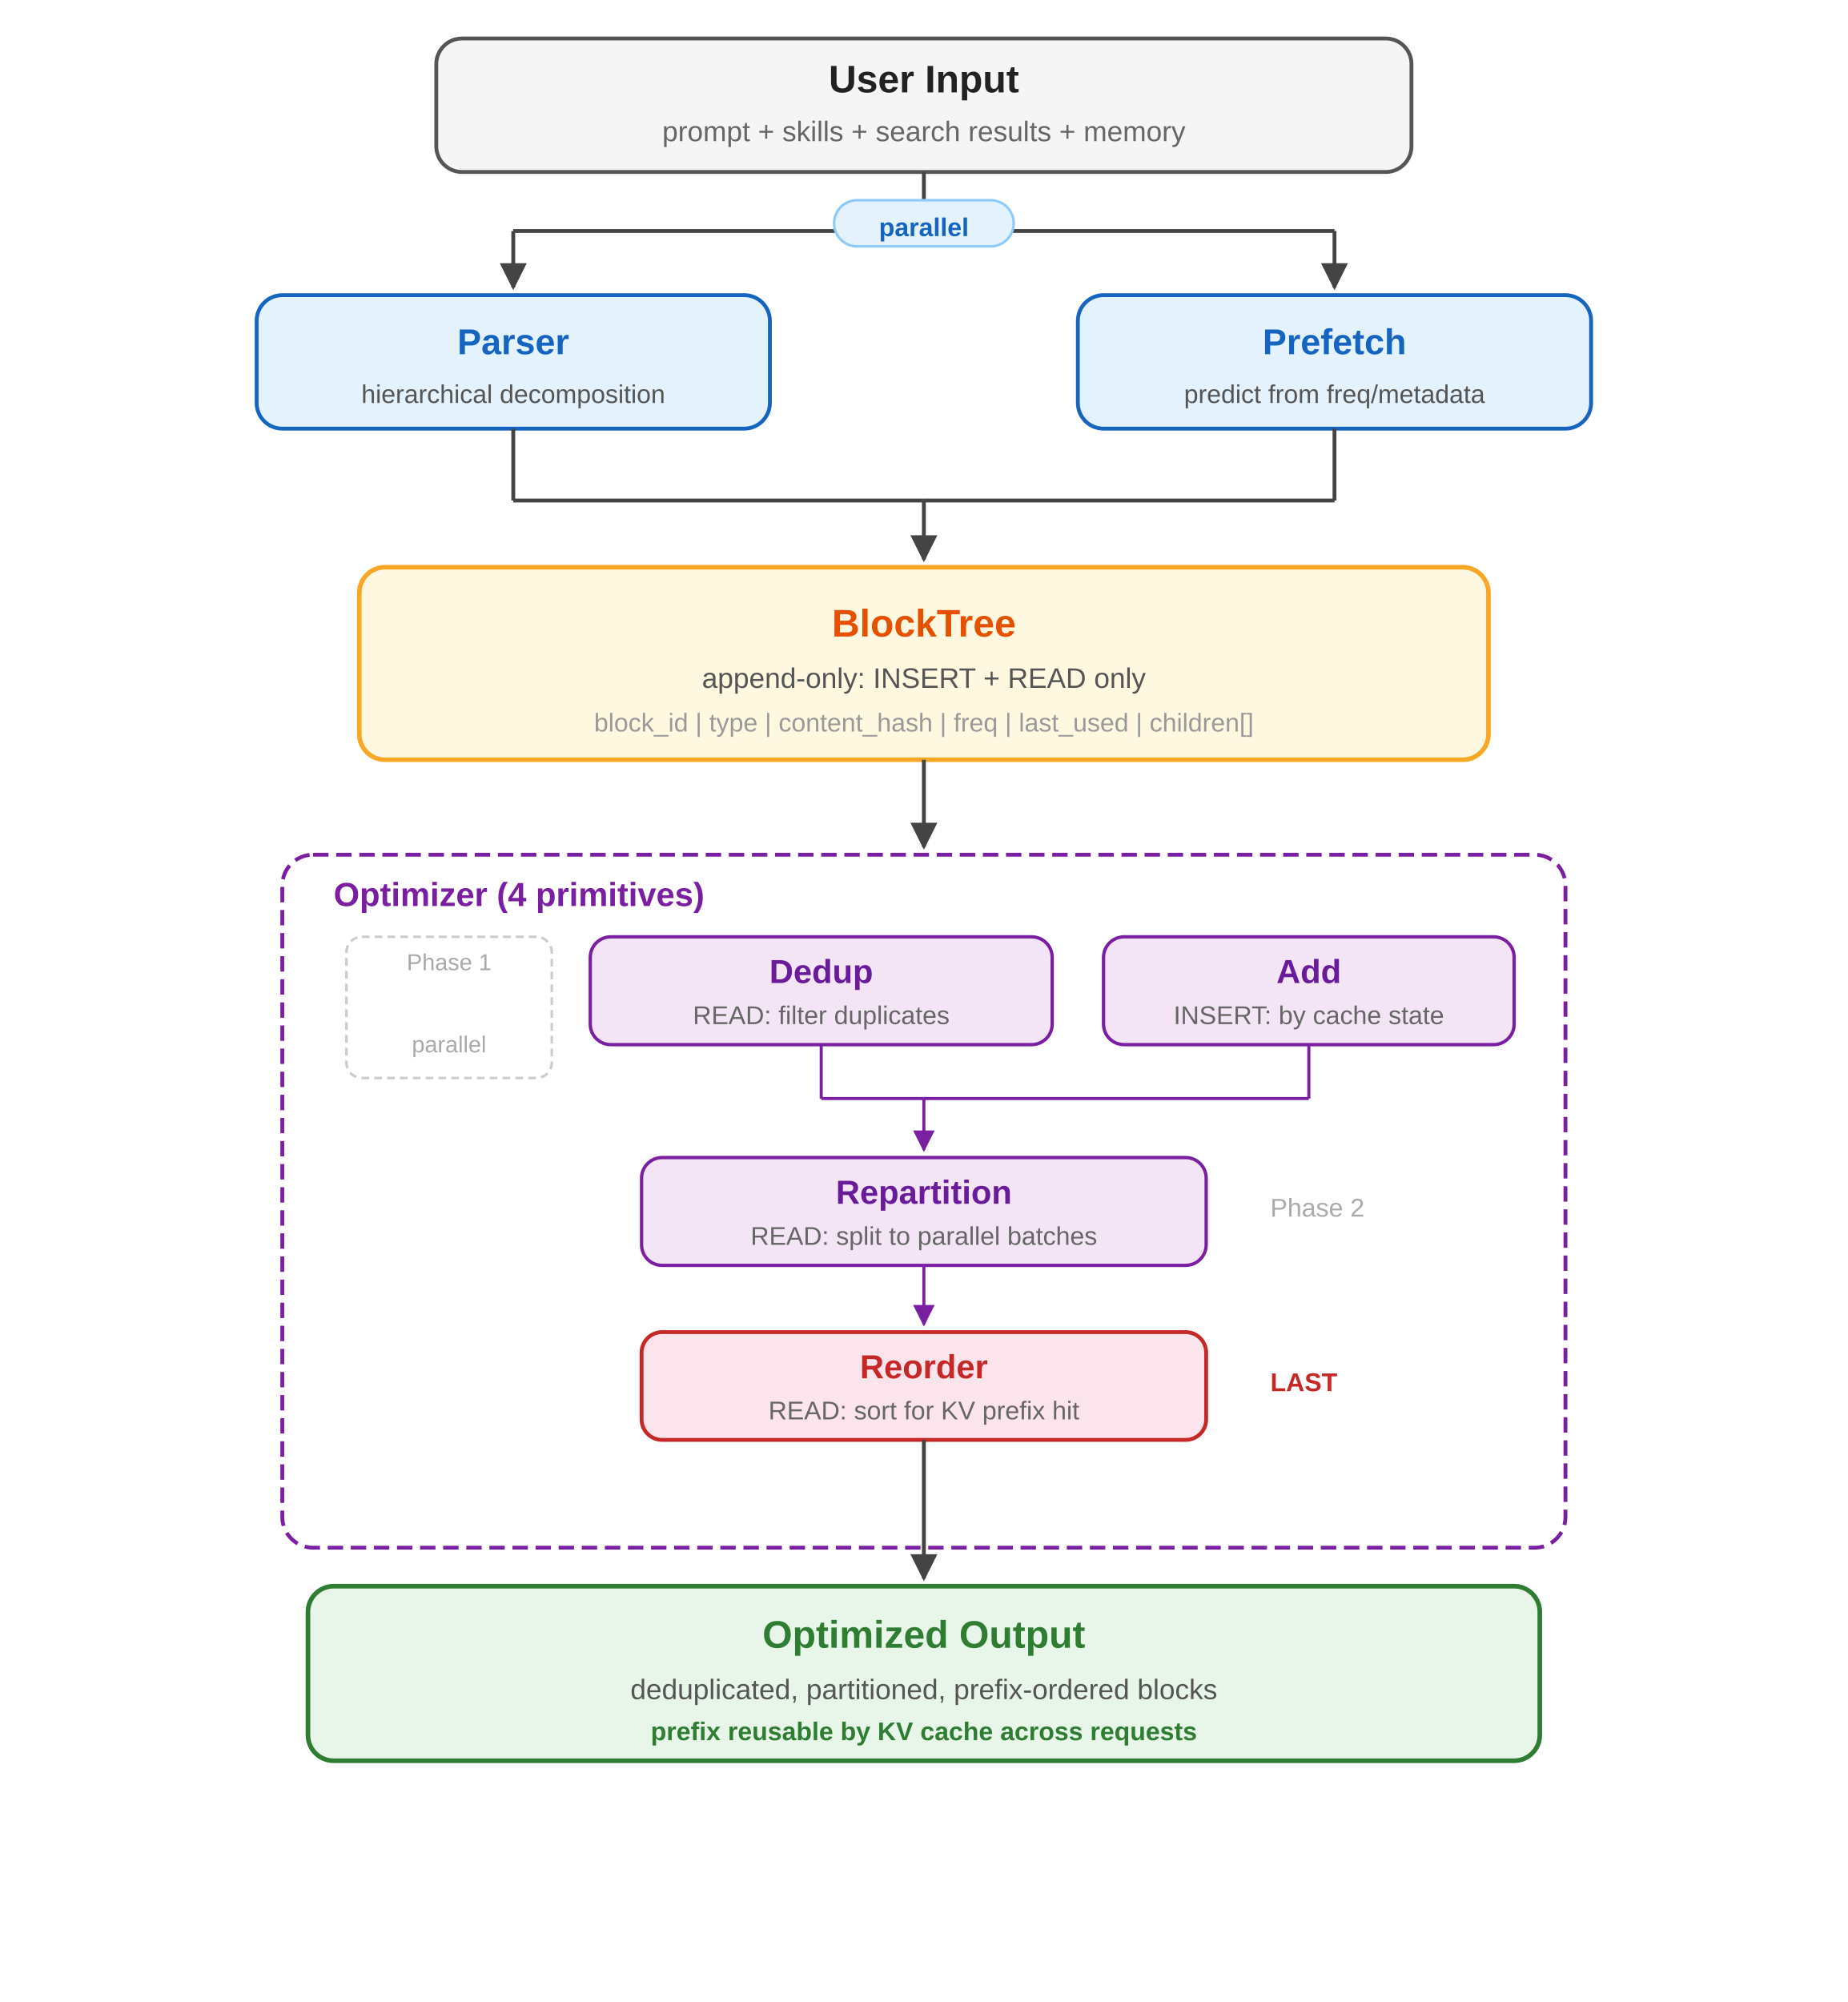
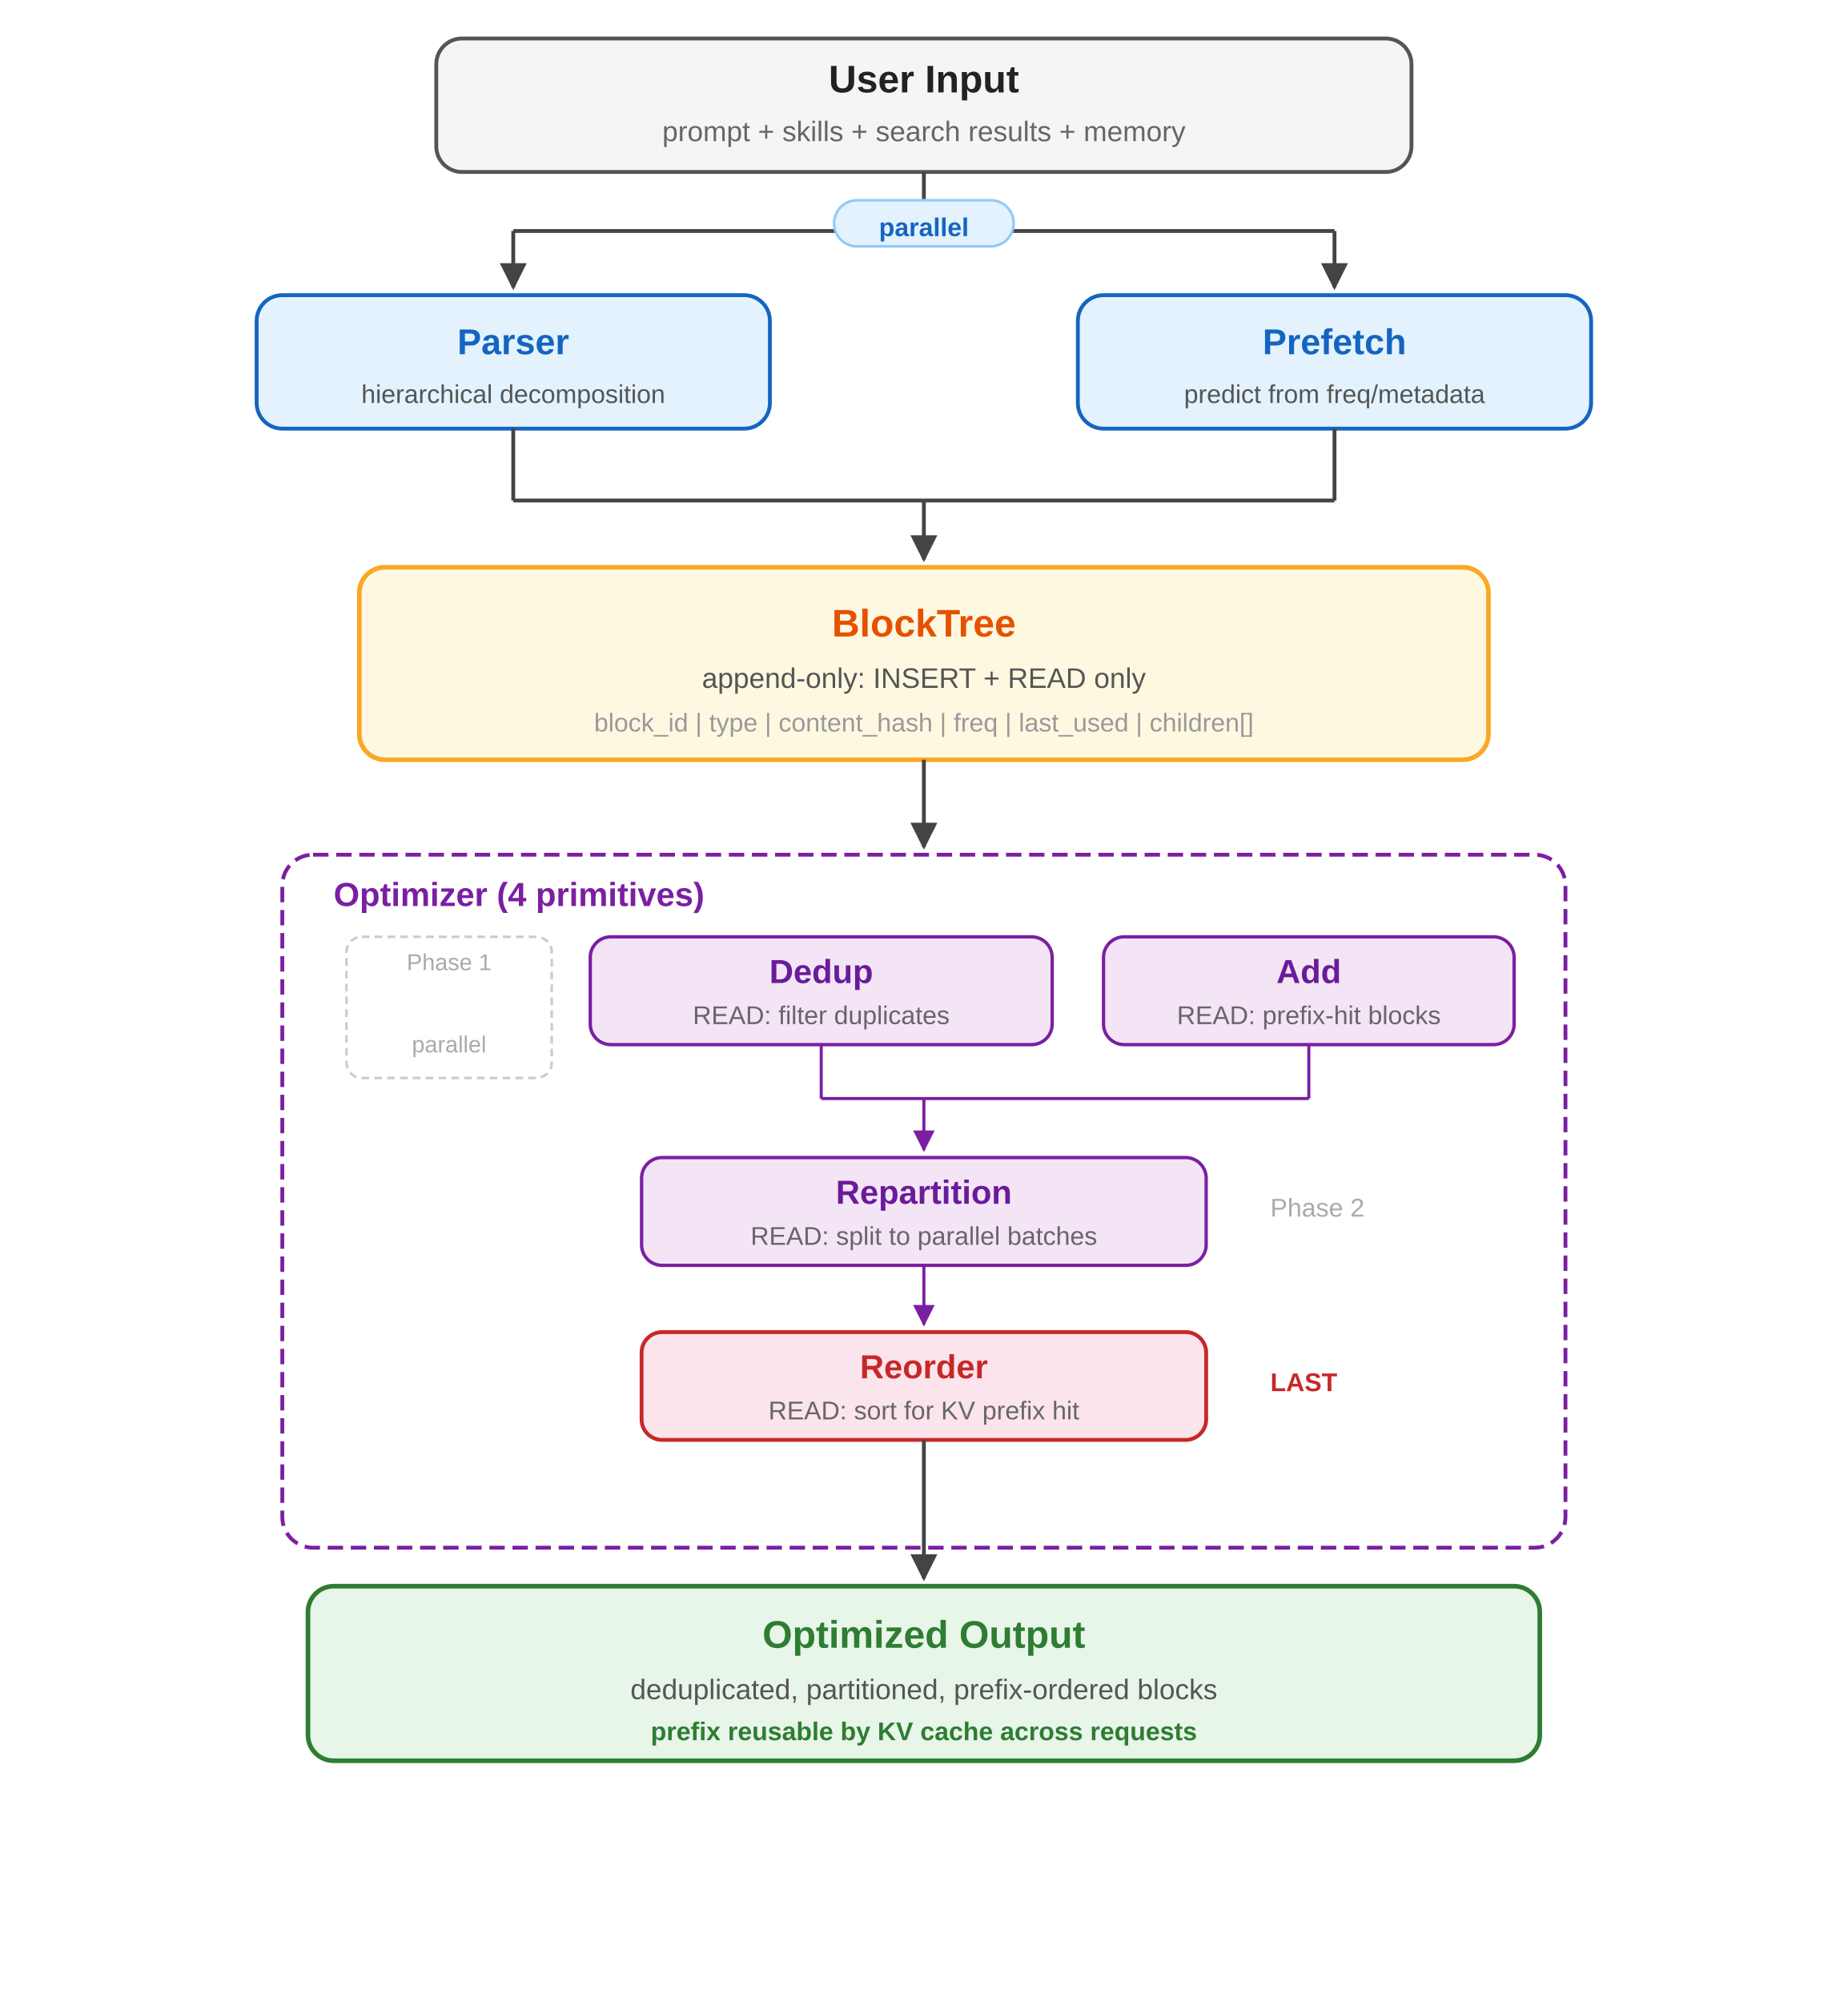
<svg xmlns="http://www.w3.org/2000/svg" viewBox="0 0 720 780" font-family="Arial, Helvetica, sans-serif">
  <defs>
    <marker id="arr" viewBox="0 0 10 10" refX="9" refY="5" markerWidth="7" markerHeight="7" orient="auto-start-reverse">
      <path d="M 0 0 L 10 5 L 0 10 z" fill="#444" />
    </marker>
    <marker id="arr-p" viewBox="0 0 10 10" refX="9" refY="5" markerWidth="7" markerHeight="7" orient="auto-start-reverse">
      <path d="M 0 0 L 10 5 L 0 10 z" fill="#7b1fa2" />
    </marker>
  </defs>
  <rect x="170" y="15" width="380" height="52" rx="10" fill="#f5f5f5" stroke="#555" stroke-width="1.5" />
  <text x="360" y="36" text-anchor="middle" font-size="15" font-weight="bold" fill="#222">User Input</text>
  <text x="360" y="55" text-anchor="middle" font-size="11" fill="#666">prompt + skills + search results + memory</text>
  <line x1="360" y1="67" x2="360" y2="90" stroke="#444" stroke-width="1.5" />
  <line x1="200" y1="90" x2="520" y2="90" stroke="#444" stroke-width="1.5" />
  <line x1="200" y1="90" x2="200" y2="112" stroke="#444" stroke-width="1.5" marker-end="url(#arr)" />
  <line x1="520" y1="90" x2="520" y2="112" stroke="#444" stroke-width="1.5" marker-end="url(#arr)" />
  <rect x="325" y="78" width="70" height="18" rx="9" fill="#e3f2fd" stroke="#90caf9" stroke-width="1" />
  <text x="360" y="92" text-anchor="middle" font-size="10" fill="#1565c0" font-weight="bold">parallel</text>
  <rect x="100" y="115" width="200" height="52" rx="10" fill="#e3f2fd" stroke="#1565c0" stroke-width="1.5" />
  <text x="200" y="138" text-anchor="middle" font-size="14" font-weight="bold" fill="#1565c0">Parser</text>
  <text x="200" y="157" text-anchor="middle" font-size="10" fill="#555">hierarchical decomposition</text>
  <rect x="420" y="115" width="200" height="52" rx="10" fill="#e3f2fd" stroke="#1565c0" stroke-width="1.5" />
  <text x="520" y="138" text-anchor="middle" font-size="14" font-weight="bold" fill="#1565c0">Prefetch</text>
  <text x="520" y="157" text-anchor="middle" font-size="10" fill="#555">predict from freq/metadata</text>
  <line x1="200" y1="167" x2="200" y2="195" stroke="#444" stroke-width="1.5" />
  <line x1="520" y1="167" x2="520" y2="195" stroke="#444" stroke-width="1.5" />
  <line x1="200" y1="195" x2="360" y2="195" stroke="#444" stroke-width="1.5" />
  <line x1="520" y1="195" x2="360" y2="195" stroke="#444" stroke-width="1.5" />
  <line x1="360" y1="195" x2="360" y2="218" stroke="#444" stroke-width="1.5" marker-end="url(#arr)" />
  <rect x="140" y="221" width="440" height="75" rx="10" fill="#fff8e1" stroke="#f9a825" stroke-width="1.8" />
  <text x="360" y="248" text-anchor="middle" font-size="15" font-weight="bold" fill="#e65100">BlockTree</text>
  <text x="360" y="268" text-anchor="middle" font-size="11" fill="#555">append-only: INSERT + READ only</text>
  <text x="360" y="285" text-anchor="middle" font-size="10" fill="#999">block_id  |  type  |  content_hash  |  freq  |  last_used  |  children[]</text>
  <line x1="360" y1="296" x2="360" y2="330" stroke="#444" stroke-width="1.5" marker-end="url(#arr)" />
  <rect x="110" y="333" width="500" height="270" rx="12" fill="none" stroke="#7b1fa2" stroke-width="1.5" stroke-dasharray="6,3" />
  <text x="130" y="353" font-size="13" font-weight="bold" fill="#7b1fa2">Optimizer (4 primitives)</text>
  <rect x="135" y="365" width="80" height="55" rx="6" fill="none" stroke="#ccc" stroke-width="1" stroke-dasharray="3,2" />
  <text x="175" y="378" text-anchor="middle" font-size="9" fill="#aaa">Phase 1</text>
  <text x="175" y="410" text-anchor="middle" font-size="9" fill="#aaa">parallel</text>
  <rect x="230" y="365" width="180" height="42" rx="8" fill="#f3e5f5" stroke="#7b1fa2" stroke-width="1.3" />
  <text x="320" y="383" text-anchor="middle" font-size="13" font-weight="bold" fill="#6a1b9a">Dedup</text>
  <text x="320" y="399" text-anchor="middle" font-size="10" fill="#666">READ: filter duplicates</text>
  <rect x="430" y="365" width="160" height="42" rx="8" fill="#f3e5f5" stroke="#7b1fa2" stroke-width="1.3" />
  <text x="510" y="383" text-anchor="middle" font-size="13" font-weight="bold" fill="#6a1b9a">Add</text>
-   <text x="510" y="399" text-anchor="middle" font-size="10" fill="#666">INSERT: by cache state</text>
+   <text x="510" y="399" text-anchor="middle" font-size="10" fill="#666">READ: prefix-hit blocks</text>
  <line x1="320" y1="407" x2="320" y2="428" stroke="#7b1fa2" stroke-width="1.2" />
  <line x1="510" y1="407" x2="510" y2="428" stroke="#7b1fa2" stroke-width="1.2" />
  <line x1="320" y1="428" x2="360" y2="428" stroke="#7b1fa2" stroke-width="1.2" />
  <line x1="510" y1="428" x2="360" y2="428" stroke="#7b1fa2" stroke-width="1.2" />
  <line x1="360" y1="428" x2="360" y2="448" stroke="#7b1fa2" stroke-width="1.2" marker-end="url(#arr-p)" />
  <rect x="250" y="451" width="220" height="42" rx="8" fill="#f3e5f5" stroke="#7b1fa2" stroke-width="1.3" />
  <text x="360" y="469" text-anchor="middle" font-size="13" font-weight="bold" fill="#6a1b9a">Repartition</text>
  <text x="360" y="485" text-anchor="middle" font-size="10" fill="#666">READ: split to parallel batches</text>
  <text x="495" y="474" font-size="10" fill="#aaa">Phase 2</text>
  <line x1="360" y1="493" x2="360" y2="516" stroke="#7b1fa2" stroke-width="1.2" marker-end="url(#arr-p)" />
  <rect x="250" y="519" width="220" height="42" rx="8" fill="#fce4ec" stroke="#c62828" stroke-width="1.5" />
  <text x="360" y="537" text-anchor="middle" font-size="13" font-weight="bold" fill="#c62828">Reorder</text>
  <text x="360" y="553" text-anchor="middle" font-size="10" fill="#666">READ: sort for KV prefix hit</text>
  <text x="495" y="542" font-size="10" fill="#c62828" font-weight="bold">LAST</text>
  <line x1="360" y1="561" x2="360" y2="615" stroke="#444" stroke-width="1.5" marker-end="url(#arr)" />
  <rect x="120" y="618" width="480" height="68" rx="10" fill="#e8f5e9" stroke="#2e7d32" stroke-width="1.8" />
  <text x="360" y="642" text-anchor="middle" font-size="15" font-weight="bold" fill="#2e7d32">Optimized Output</text>
  <text x="360" y="662" text-anchor="middle" font-size="11" fill="#555">deduplicated, partitioned, prefix-ordered blocks</text>
  <text x="360" y="678" text-anchor="middle" font-size="10" fill="#2e7d32" font-weight="bold">prefix reusable by KV cache across requests</text>
</svg>
